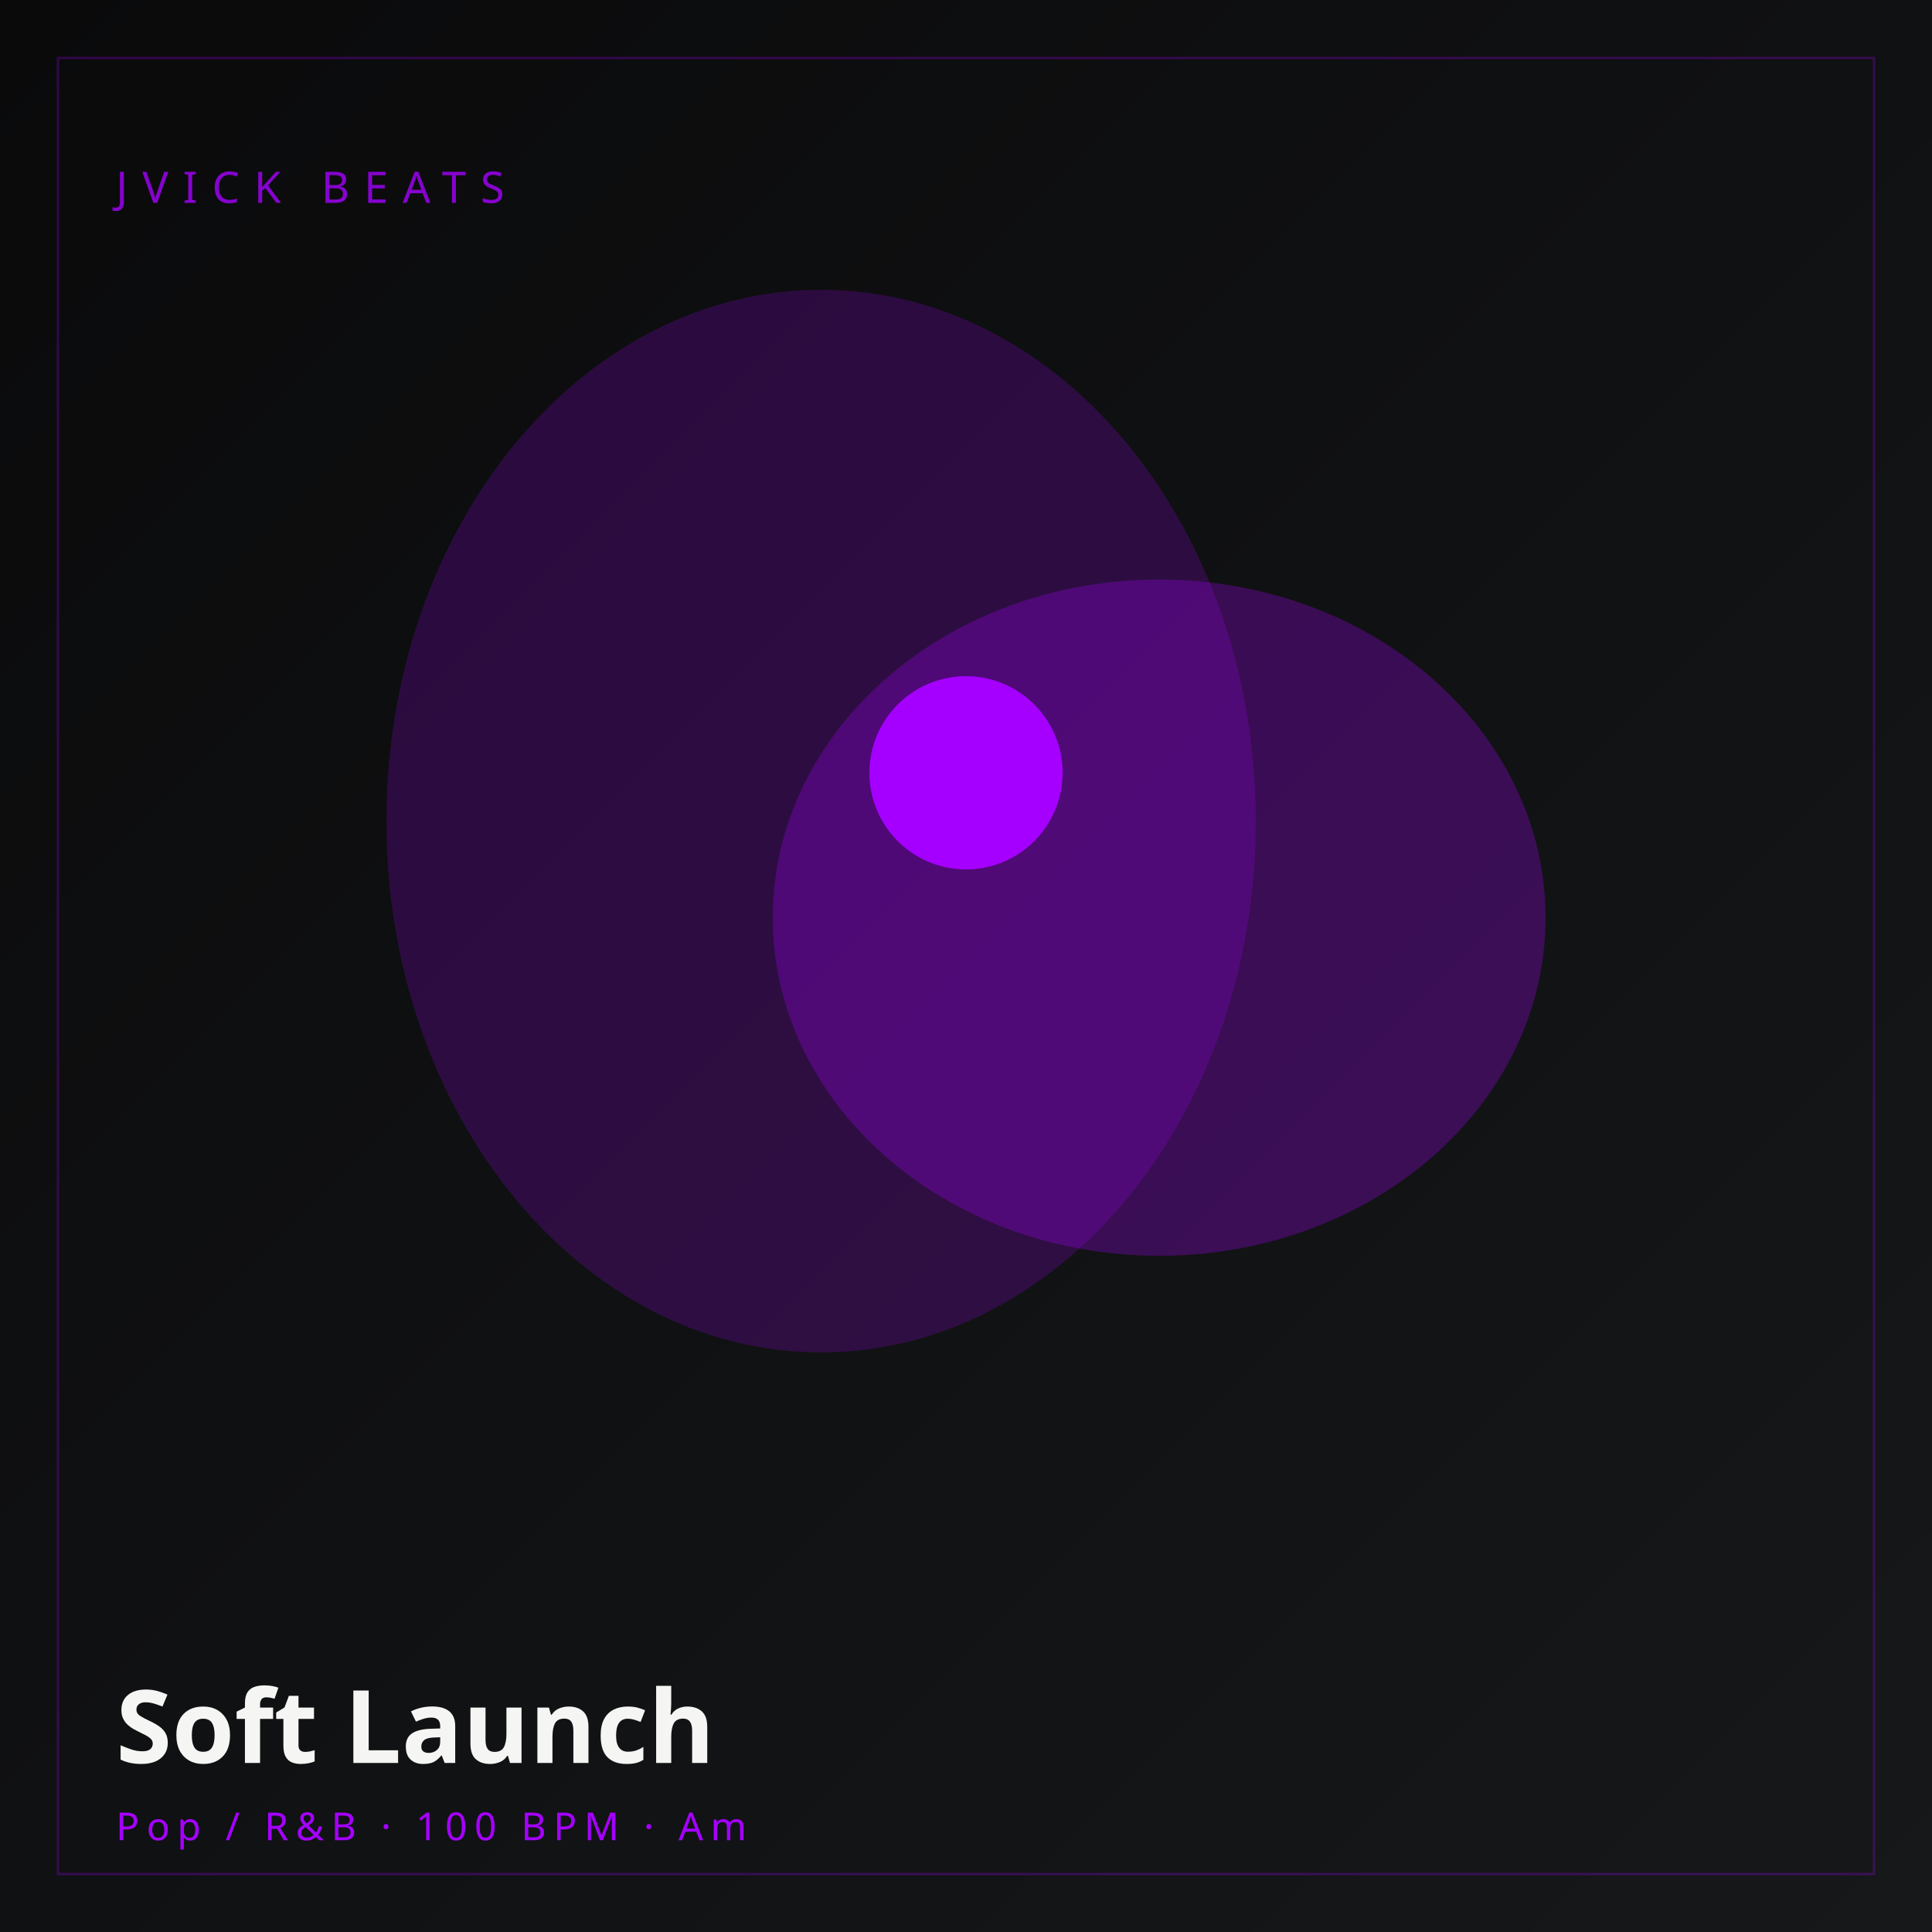
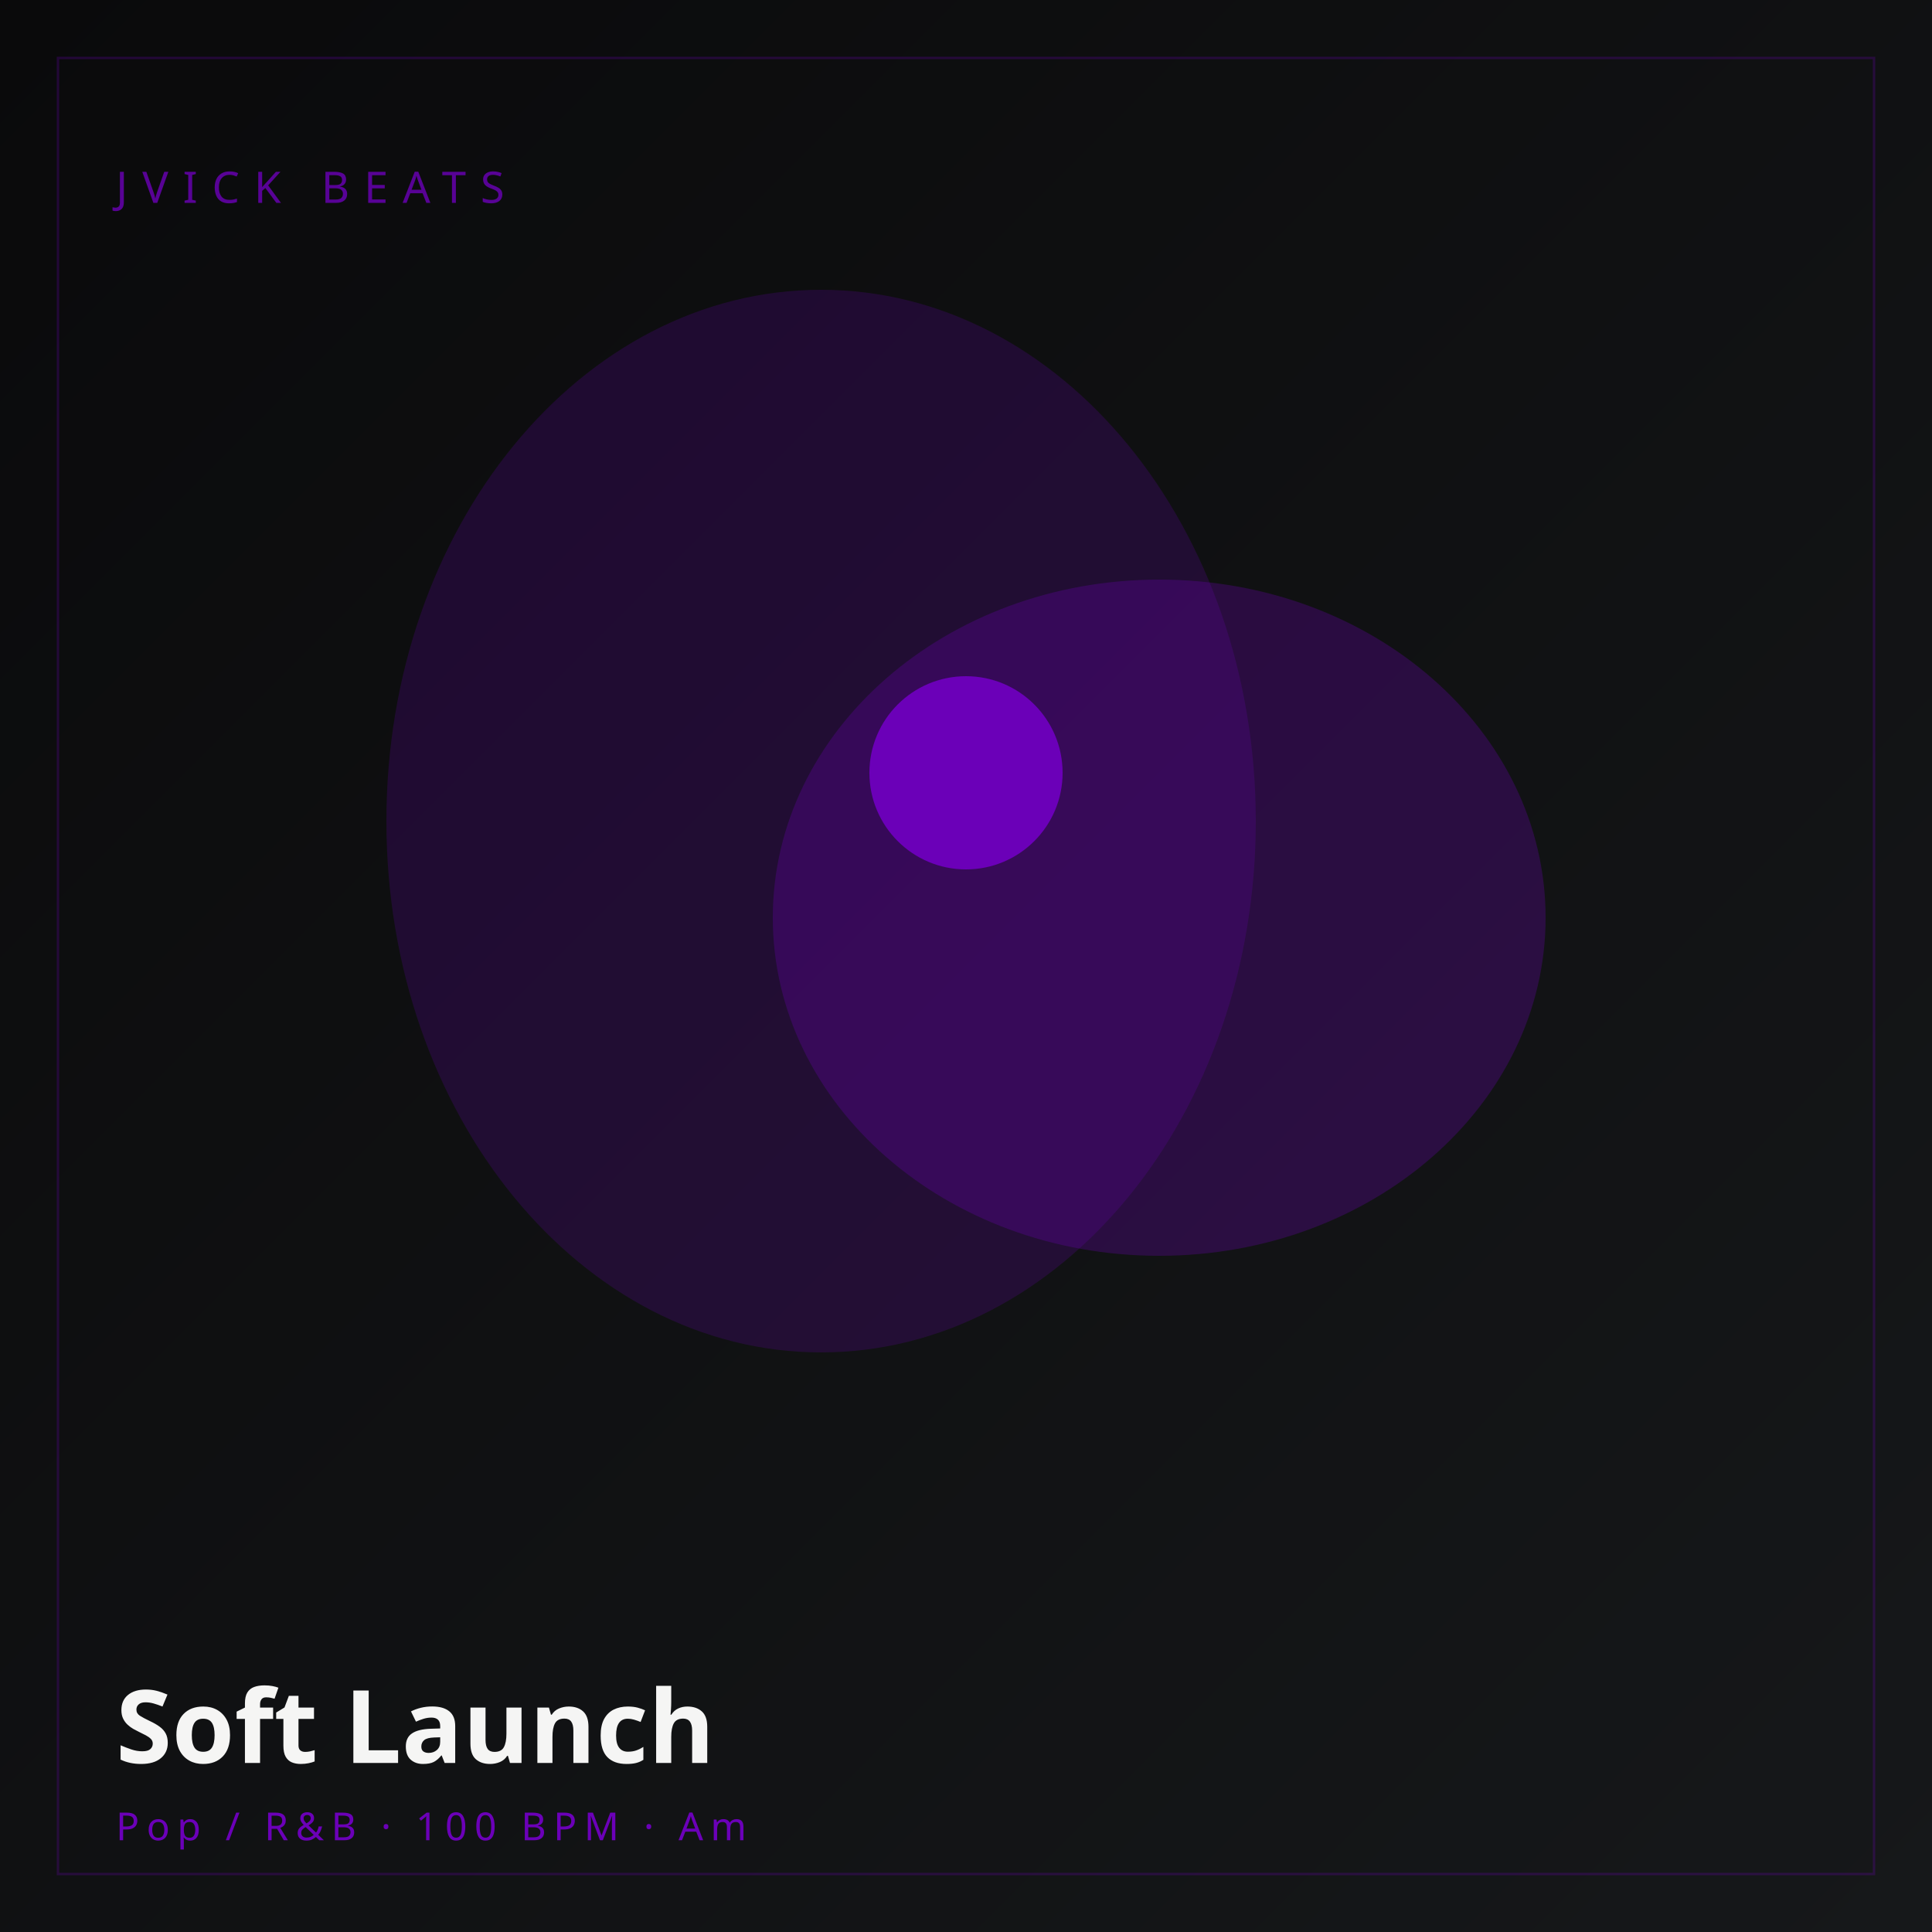
<svg xmlns="http://www.w3.org/2000/svg" viewBox="0 0 800 800" width="800" height="800">
  <defs>
    <linearGradient id="bg" x1="0" y1="0" x2="1" y2="1">
      <stop offset="0%" stop-color="#0a0a0b" />
      <stop offset="100%" stop-color="#16181a" />
    </linearGradient>
  </defs>
  <rect width="800" height="800" fill="url(#bg)" />
-   <rect x="24" y="24" width="752" height="752" fill="none" stroke="#A500FF" stroke-width="1" opacity="0.25" />
-   <ellipse cx="340" cy="340" rx="180" ry="220" fill="#A500FF" opacity="0.2" />
-   <ellipse cx="480" cy="380" rx="160" ry="140" fill="#A500FF" opacity="0.28" />
-   <circle cx="400" cy="320" r="40" fill="#A500FF" />
-   <text x="48" y="84" fill="#A500FF" font-family="ui-sans-serif, system-ui, sans-serif" font-size="18" letter-spacing="6" opacity="0.8">JVICK BEATS</text>
+   <rect x="24" y="24" width="752" height="752" fill="none" stroke="#6B00B8" stroke-width="1" opacity="0.25" />
+   <ellipse cx="340" cy="340" rx="180" ry="220" fill="#6B00B8" opacity="0.2" />
+   <ellipse cx="480" cy="380" rx="160" ry="140" fill="#6B00B8" opacity="0.28" />
+   <circle cx="400" cy="320" r="40" fill="#6B00B8" />
+   <text x="48" y="84" fill="#6B00B8" font-family="ui-sans-serif, system-ui, sans-serif" font-size="18" letter-spacing="6" opacity="0.8">JVICK BEATS</text>
  <text x="48" y="730" fill="#f5f5f4" font-family="ui-sans-serif, system-ui, sans-serif" font-size="42" font-weight="700">Soft Launch</text>
-   <text x="48" y="762" fill="#A500FF" font-family="ui-sans-serif, system-ui, sans-serif" font-size="16" letter-spacing="3">Pop / R&amp;B  ·  100 BPM  ·  Am</text>
+   <text x="48" y="762" fill="#6B00B8" font-family="ui-sans-serif, system-ui, sans-serif" font-size="16" letter-spacing="3">Pop / R&amp;B  ·  100 BPM  ·  Am</text>
</svg>
